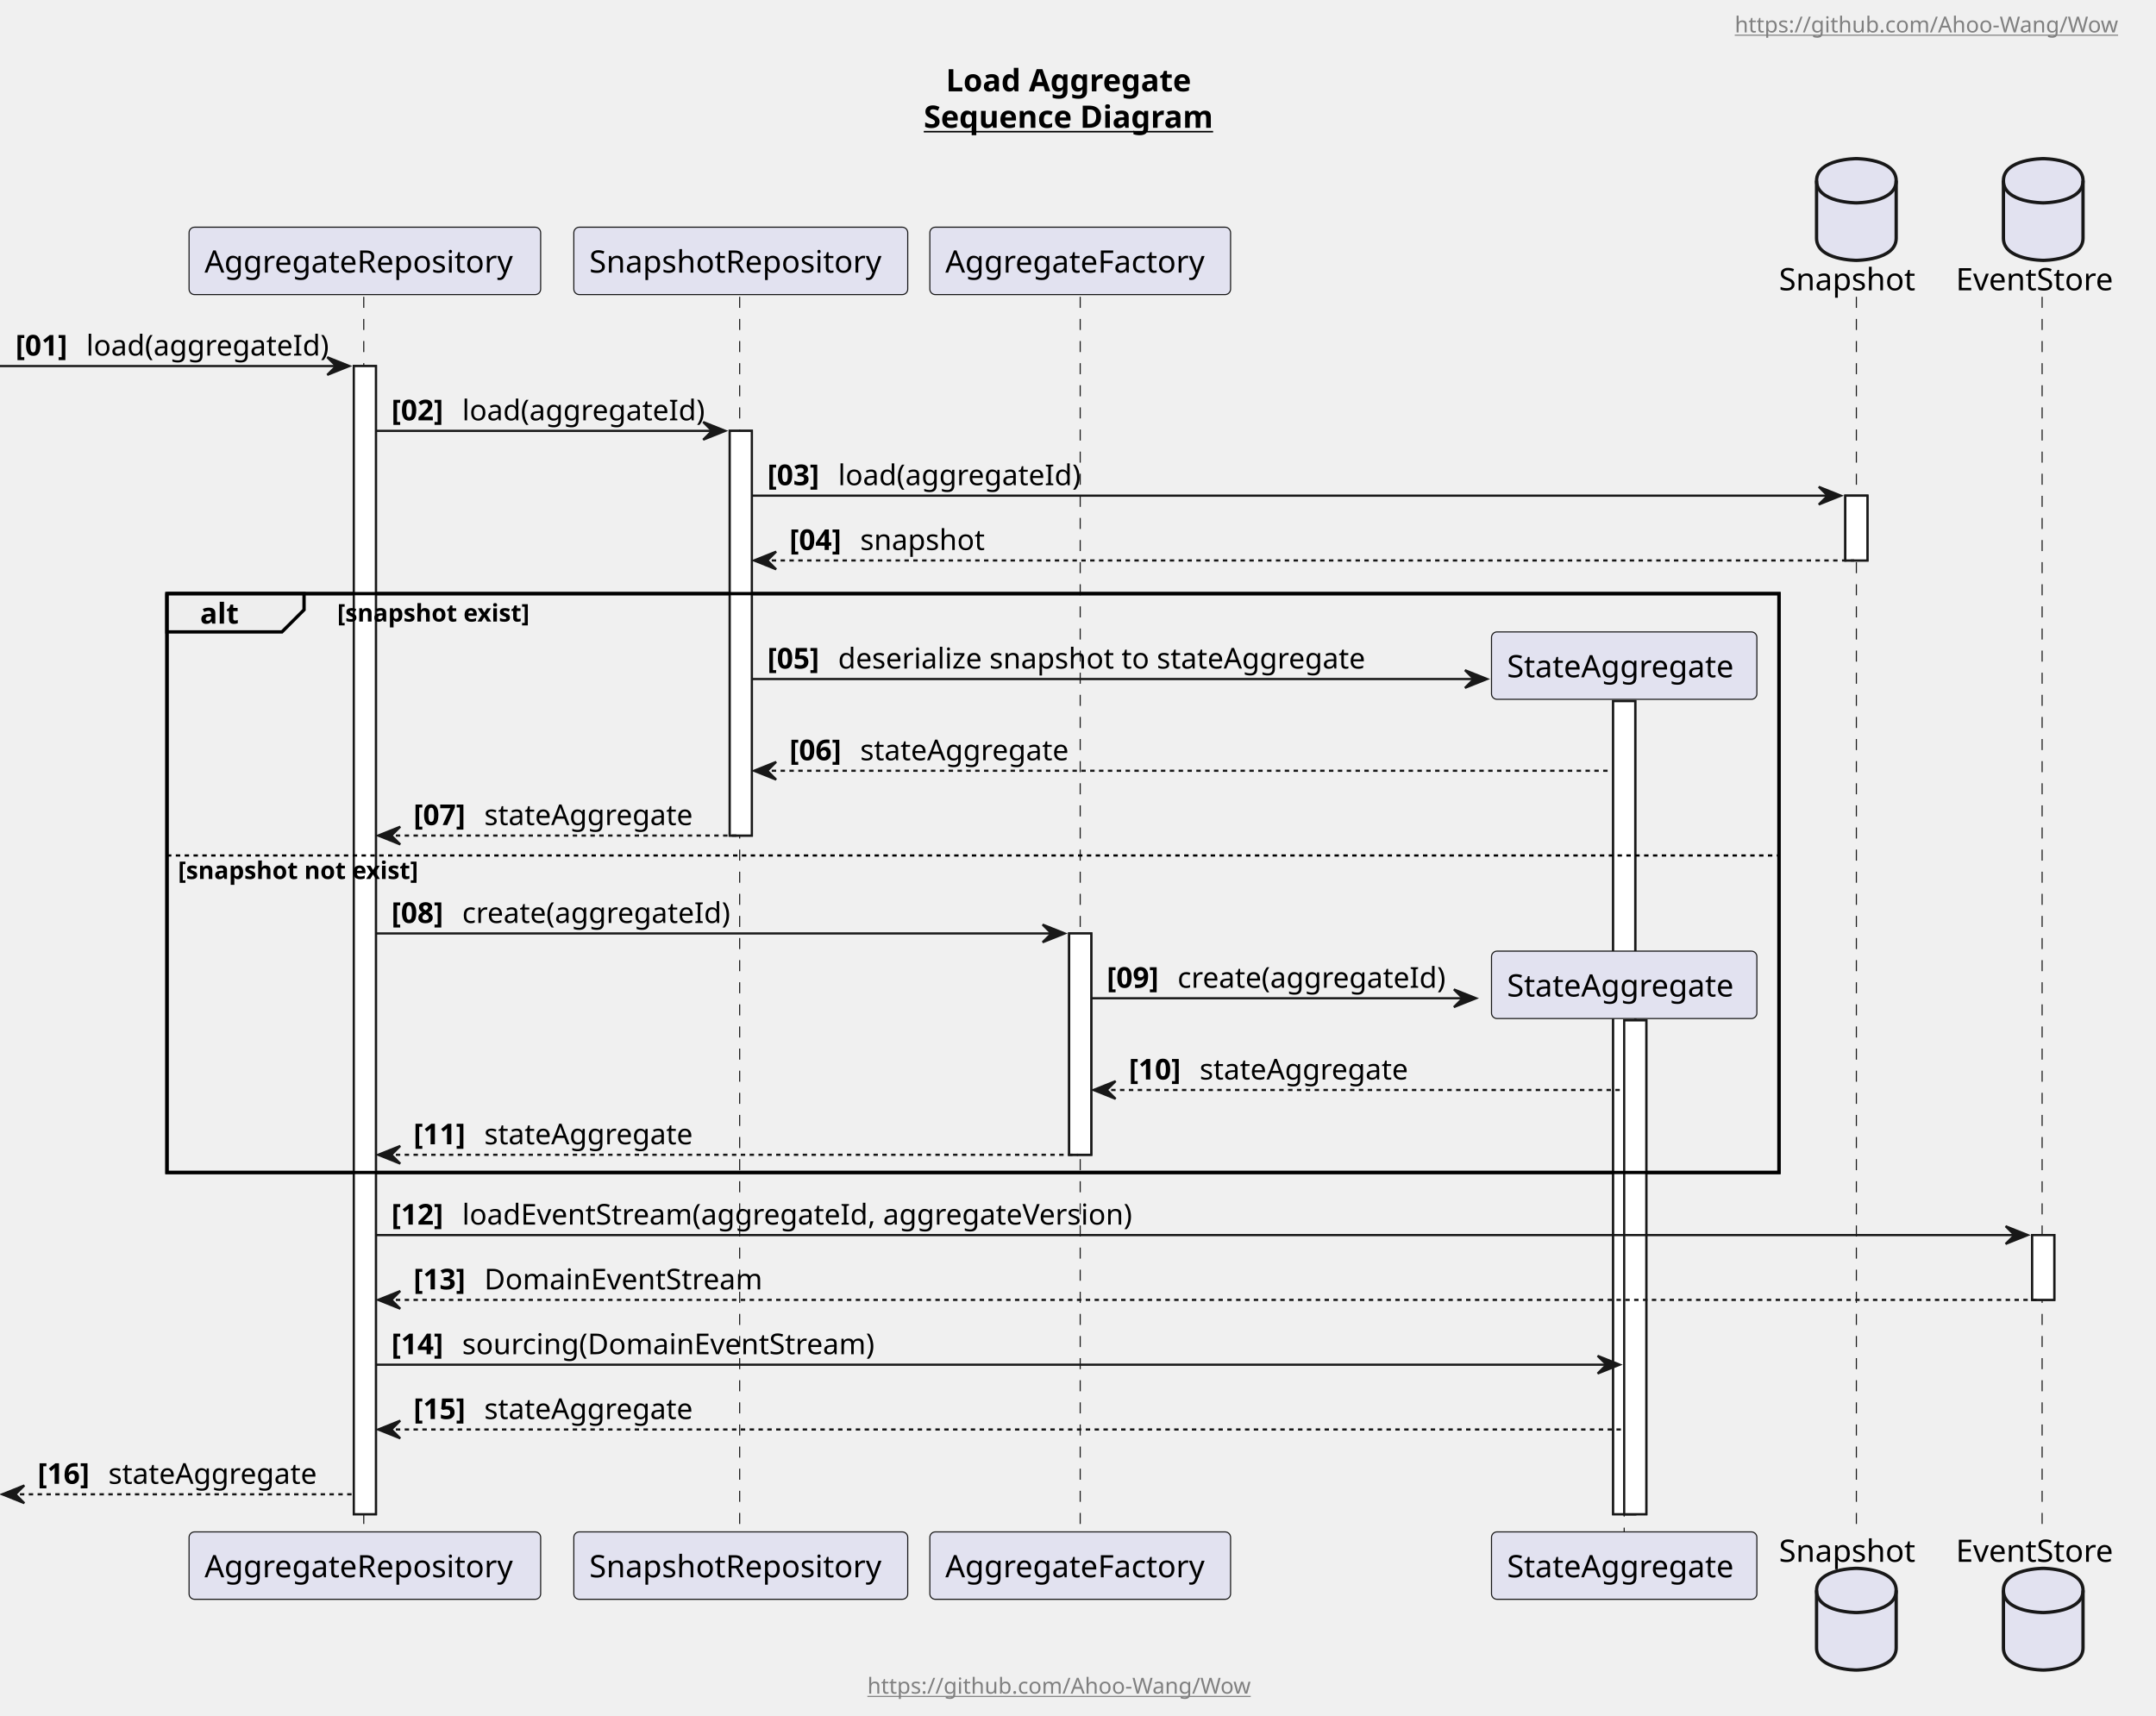
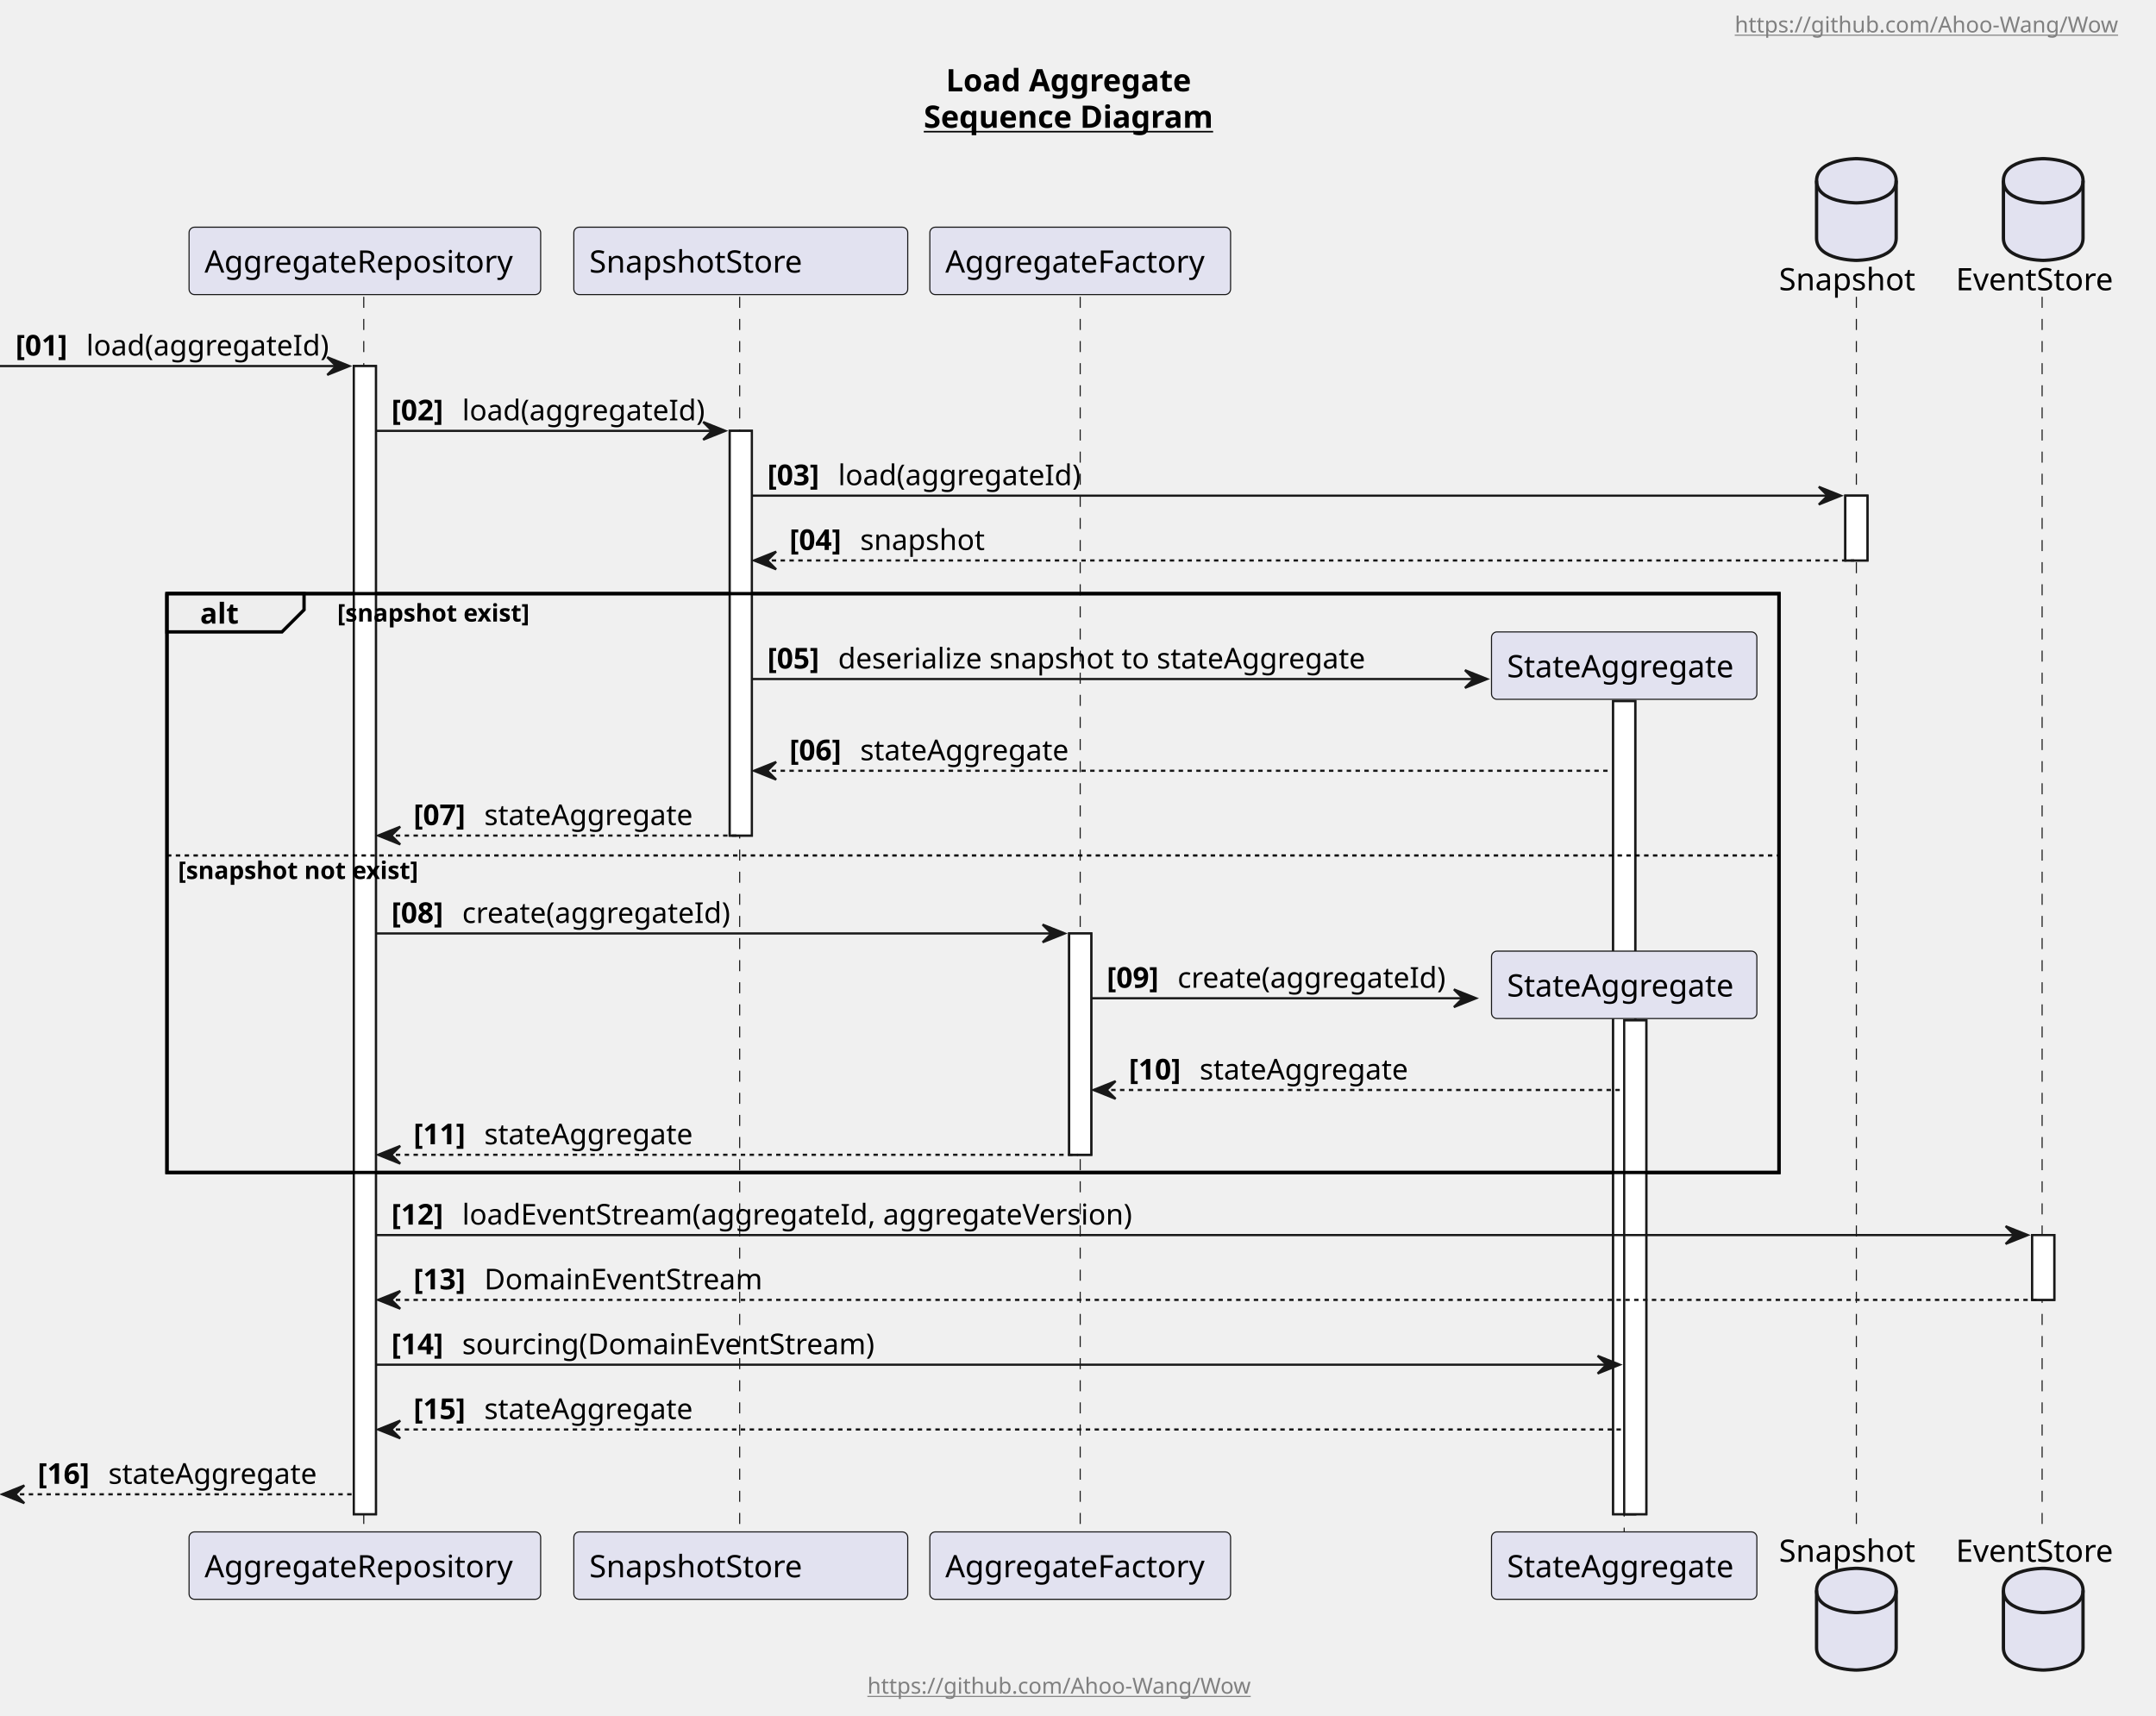
<svg xmlns="http://www.w3.org/2000/svg" xmlns:xlink="http://www.w3.org/1999/xlink" contentStyleType="text/css" height="776px" preserveAspectRatio="none" style="width:975px;height:776px;background:#FFFFFF;" version="1.1" viewBox="0 0 975 776" width="975px" zoomAndPan="magnify">
  <defs />
  <g>
    <rect fill="none" height="42.977" id="_title" style="stroke:none;stroke-width:1.0;" width="142" x="412.75" y="22.777" />
    <text fill="#000000" font-family="sans-serif" font-size="14" font-weight="bold" lengthAdjust="spacing" textLength="112" x="427.75" y="41.312">Load Aggregate
        </text>
    <text fill="#000000" font-family="sans-serif" font-size="14" font-weight="bold" lengthAdjust="spacing" text-decoration="underline" textLength="132" x="417.75" y="57.801">Sequence Diagram
        </text>
    <rect fill="#FFFFFF" height="519.279" style="stroke:#181818;stroke-width:1.0;" width="10" x="160" y="165.553" />
    <rect fill="#FFFFFF" height="183.041" style="stroke:#181818;stroke-width:1.0;" width="10" x="330" y="194.863" />
    <rect fill="#FFFFFF" height="100.109" style="stroke:#181818;stroke-width:1.0;" width="10" x="483.5" y="422.17" />
    <rect fill="#FFFFFF" height="367.727" style="stroke:#181818;stroke-width:1.0;" width="10" x="729.5" y="317.106" />
    <rect fill="#FFFFFF" height="223.352" style="stroke:#181818;stroke-width:1.0;" width="10" x="734.5" y="461.481" />
    <rect fill="#FFFFFF" height="29.311" style="stroke:#181818;stroke-width:1.0;" width="10" x="834.5" y="224.174" />
    <rect fill="#FFFFFF" height="29.311" style="stroke:#181818;stroke-width:1.0;" width="10" x="919" y="558.59" />
    <rect fill="none" height="261.795" style="stroke:#000000;stroke-width:1.5;" width="729" x="75.5" y="268.484" />
    <line style="stroke:#181818;stroke-width:0.5;stroke-dasharray:5.0,5.0;" x1="164.5" x2="164.5" y1="134.242" y2="693.832" />
    <line style="stroke:#181818;stroke-width:0.5;stroke-dasharray:5.0,5.0;" x1="334.5" x2="334.5" y1="134.242" y2="693.832" />
    <line style="stroke:#181818;stroke-width:0.5;stroke-dasharray:5.0,5.0;" x1="488.5" x2="488.5" y1="134.242" y2="693.832" />
    <line style="stroke:#181818;stroke-width:0.5;stroke-dasharray:5.0,5.0;" x1="734.5" x2="734.5" y1="460.914" y2="693.832" />
    <line style="stroke:#181818;stroke-width:0.5;stroke-dasharray:5.0,5.0;" x1="839.5" x2="839.5" y1="134.242" y2="693.832" />
    <line style="stroke:#181818;stroke-width:0.5;stroke-dasharray:5.0,5.0;" x1="923.5" x2="923.5" y1="134.242" y2="693.832" />
    <rect fill="#E2E2F0" height="30.488" rx="2.5" ry="2.5" style="stroke:#181818;stroke-width:0.5;" width="159" x="85.5" y="102.754" />
    <text fill="#000000" font-family="sans-serif" font-size="14" lengthAdjust="spacing" textLength="145" x="92.5" y="123.289">AggregateRepository
        </text>
    <rect fill="#E2E2F0" height="30.488" rx="2.5" ry="2.5" style="stroke:#181818;stroke-width:0.5;" width="159" x="85.5" y="692.832" />
    <text fill="#000000" font-family="sans-serif" font-size="14" lengthAdjust="spacing" textLength="145" x="92.5" y="713.367">AggregateRepository
        </text>
    <rect fill="#E2E2F0" height="30.488" rx="2.5" ry="2.5" style="stroke:#181818;stroke-width:0.5;" width="151" x="259.5" y="102.754" />
-     <text fill="#000000" font-family="sans-serif" font-size="14" lengthAdjust="spacing" textLength="137" x="266.5" y="123.289">SnapshotRepository
+     <text fill="#000000" font-family="sans-serif" font-size="14" lengthAdjust="spacing" textLength="137" x="266.5" y="123.289">SnapshotStore
        </text>
    <rect fill="#E2E2F0" height="30.488" rx="2.5" ry="2.5" style="stroke:#181818;stroke-width:0.5;" width="151" x="259.5" y="692.832" />
-     <text fill="#000000" font-family="sans-serif" font-size="14" lengthAdjust="spacing" textLength="137" x="266.5" y="713.367">SnapshotRepository
+     <text fill="#000000" font-family="sans-serif" font-size="14" lengthAdjust="spacing" textLength="137" x="266.5" y="713.367">SnapshotStore
        </text>
    <rect fill="#E2E2F0" height="30.488" rx="2.5" ry="2.5" style="stroke:#181818;stroke-width:0.5;" width="136" x="420.5" y="102.754" />
    <text fill="#000000" font-family="sans-serif" font-size="14" lengthAdjust="spacing" textLength="122" x="427.5" y="123.289">AggregateFactory
        </text>
    <rect fill="#E2E2F0" height="30.488" rx="2.5" ry="2.5" style="stroke:#181818;stroke-width:0.5;" width="136" x="420.5" y="692.832" />
    <text fill="#000000" font-family="sans-serif" font-size="14" lengthAdjust="spacing" textLength="122" x="427.5" y="713.367">AggregateFactory
        </text>
    <rect fill="#E2E2F0" height="30.488" rx="2.5" ry="2.5" style="stroke:#181818;stroke-width:0.5;" width="120" x="674.5" y="692.832" />
    <text fill="#000000" font-family="sans-serif" font-size="14" lengthAdjust="spacing" textLength="106" x="681.5" y="713.367">StateAggregate
        </text>
    <text fill="#000000" font-family="sans-serif" font-size="14" lengthAdjust="spacing" textLength="64" x="804.5" y="131.289">Snapshot
        </text>
    <path d="M821.5,81.754 C821.5,71.754 839.5,71.754 839.5,71.754 C839.5,71.754 857.5,71.754 857.5,81.754 L857.5,107.754 C857.5,117.754 839.5,117.754 839.5,117.754 C839.5,117.754 821.5,117.754 821.5,107.754 L821.5,81.754 " fill="#E2E2F0" style="stroke:#181818;stroke-width:1.5;" />
    <path d="M821.5,81.754 C821.5,91.754 839.5,91.754 839.5,91.754 C839.5,91.754 857.5,91.754 857.5,81.754 " fill="none" style="stroke:#181818;stroke-width:1.5;" />
    <text fill="#000000" font-family="sans-serif" font-size="14" lengthAdjust="spacing" textLength="64" x="804.5" y="706.367">Snapshot
        </text>
    <path d="M821.5,719.32 C821.5,709.32 839.5,709.32 839.5,709.32 C839.5,709.32 857.5,709.32 857.5,719.32 L857.5,745.32 C857.5,755.32 839.5,755.32 839.5,755.32 C839.5,755.32 821.5,755.32 821.5,745.32 L821.5,719.32 " fill="#E2E2F0" style="stroke:#181818;stroke-width:1.5;" />
    <path d="M821.5,719.32 C821.5,729.32 839.5,729.32 839.5,729.32 C839.5,729.32 857.5,729.32 857.5,719.32 " fill="none" style="stroke:#181818;stroke-width:1.5;" />
    <text fill="#000000" font-family="sans-serif" font-size="14" lengthAdjust="spacing" textLength="73" x="884.5" y="131.289">EventStore
        </text>
    <path d="M906,81.754 C906,71.754 924,71.754 924,71.754 C924,71.754 942,71.754 942,81.754 L942,107.754 C942,117.754 924,117.754 924,117.754 C924,117.754 906,117.754 906,107.754 L906,81.754 " fill="#E2E2F0" style="stroke:#181818;stroke-width:1.5;" />
    <path d="M906,81.754 C906,91.754 924,91.754 924,91.754 C924,91.754 942,91.754 942,81.754 " fill="none" style="stroke:#181818;stroke-width:1.5;" />
    <text fill="#000000" font-family="sans-serif" font-size="14" lengthAdjust="spacing" textLength="73" x="884.5" y="706.367">EventStore
        </text>
    <path d="M906,719.32 C906,709.32 924,709.32 924,709.32 C924,709.32 942,709.32 942,719.32 L942,745.32 C942,755.32 924,755.32 924,755.32 C924,755.32 906,755.32 906,745.32 L906,719.32 " fill="#E2E2F0" style="stroke:#181818;stroke-width:1.5;" />
    <path d="M906,719.32 C906,729.32 924,729.32 924,729.32 C924,729.32 942,729.32 942,719.32 " fill="none" style="stroke:#181818;stroke-width:1.5;" />
    <rect fill="#FFFFFF" height="519.279" style="stroke:#181818;stroke-width:1.0;" width="10" x="160" y="165.553" />
    <rect fill="#FFFFFF" height="183.041" style="stroke:#181818;stroke-width:1.0;" width="10" x="330" y="194.863" />
    <rect fill="#FFFFFF" height="100.109" style="stroke:#181818;stroke-width:1.0;" width="10" x="483.5" y="422.17" />
    <rect fill="#FFFFFF" height="367.727" style="stroke:#181818;stroke-width:1.0;" width="10" x="729.5" y="317.106" />
    <rect fill="#FFFFFF" height="223.352" style="stroke:#181818;stroke-width:1.0;" width="10" x="734.5" y="461.481" />
    <rect fill="#FFFFFF" height="29.311" style="stroke:#181818;stroke-width:1.0;" width="10" x="834.5" y="224.174" />
    <rect fill="#FFFFFF" height="29.311" style="stroke:#181818;stroke-width:1.0;" width="10" x="919" y="558.59" />
    <polygon fill="#181818" points="148,161.553,158,165.553,148,169.553,152,165.553" style="stroke:#181818;stroke-width:1.0;" />
    <line style="stroke:#181818;stroke-width:1.0;" x1="0" x2="154" y1="165.553" y2="165.553" />
    <text fill="#000000" font-family="sans-serif" font-size="13" font-weight="bold" lengthAdjust="spacing" textLength="28" x="7" y="160.81">[01]
        </text>
    <text fill="#000000" font-family="sans-serif" font-size="13" lengthAdjust="spacing" textLength="109" x="39" y="160.81">load(aggregateId)
        </text>
    <polygon fill="#181818" points="318,190.863,328,194.863,318,198.863,322,194.863" style="stroke:#181818;stroke-width:1.0;" />
    <line style="stroke:#181818;stroke-width:1.0;" x1="170" x2="324" y1="194.863" y2="194.863" />
    <text fill="#000000" font-family="sans-serif" font-size="13" font-weight="bold" lengthAdjust="spacing" textLength="28" x="177" y="190.121">[02]
        </text>
    <text fill="#000000" font-family="sans-serif" font-size="13" lengthAdjust="spacing" textLength="109" x="209" y="190.121">load(aggregateId)
        </text>
    <polygon fill="#181818" points="822.5,220.174,832.5,224.174,822.5,228.174,826.5,224.174" style="stroke:#181818;stroke-width:1.0;" />
    <line style="stroke:#181818;stroke-width:1.0;" x1="340" x2="828.5" y1="224.174" y2="224.174" />
    <text fill="#000000" font-family="sans-serif" font-size="13" font-weight="bold" lengthAdjust="spacing" textLength="28" x="347" y="219.432">[03]
        </text>
    <text fill="#000000" font-family="sans-serif" font-size="13" lengthAdjust="spacing" textLength="109" x="379" y="219.432">load(aggregateId)
        </text>
    <polygon fill="#181818" points="351,249.484,341,253.484,351,257.484,347,253.484" style="stroke:#181818;stroke-width:1.0;" />
    <line style="stroke:#181818;stroke-width:1.0;stroke-dasharray:2.0,2.0;" x1="345" x2="838.5" y1="253.484" y2="253.484" />
    <text fill="#000000" font-family="sans-serif" font-size="13" font-weight="bold" lengthAdjust="spacing" textLength="28" x="357" y="248.742">[04]
        </text>
    <text fill="#000000" font-family="sans-serif" font-size="13" lengthAdjust="spacing" textLength="58" x="389" y="248.742">snapshot
        </text>
    <path d="M75.5,268.484 L137.5,268.484 L137.5,275.795 L127.5,285.795 L75.5,285.795 L75.5,268.484 " fill="#EEEEEE" style="stroke:#000000;stroke-width:1.5;" />
    <rect fill="none" height="261.795" style="stroke:#000000;stroke-width:1.5;" width="729" x="75.5" y="268.484" />
    <text fill="#000000" font-family="sans-serif" font-size="13" font-weight="bold" lengthAdjust="spacing" textLength="17" x="90.5" y="282.053">alt
        </text>
    <text fill="#000000" font-family="sans-serif" font-size="11" font-weight="bold" lengthAdjust="spacing" textLength="88" x="152.5" y="281.119">[snapshot exist]
        </text>
    <polygon fill="#181818" points="662.5,303.106,672.5,307.106,662.5,311.106,666.5,307.106" style="stroke:#181818;stroke-width:1.0;" />
    <line style="stroke:#181818;stroke-width:1.0;" x1="340" x2="668.5" y1="307.106" y2="307.106" />
    <text fill="#000000" font-family="sans-serif" font-size="13" font-weight="bold" lengthAdjust="spacing" textLength="28" x="347" y="302.363">[05]
        </text>
    <text fill="#000000" font-family="sans-serif" font-size="13" lengthAdjust="spacing" textLength="245" x="379" y="302.363">deserialize snapshot to stateAggregate
        </text>
    <rect fill="#E2E2F0" height="30.488" rx="2.5" ry="2.5" style="stroke:#181818;stroke-width:0.5;" width="120" x="674.5" y="285.795" />
    <text fill="#000000" font-family="sans-serif" font-size="14" lengthAdjust="spacing" textLength="106" x="681.5" y="306.33">StateAggregate
        </text>
    <polygon fill="#181818" points="351,344.594,341,348.594,351,352.594,347,348.594" style="stroke:#181818;stroke-width:1.0;" />
    <line style="stroke:#181818;stroke-width:1.0;stroke-dasharray:2.0,2.0;" x1="345" x2="728.5" y1="348.594" y2="348.594" />
    <text fill="#000000" font-family="sans-serif" font-size="13" font-weight="bold" lengthAdjust="spacing" textLength="28" x="357" y="343.852">[06]
        </text>
    <text fill="#000000" font-family="sans-serif" font-size="13" lengthAdjust="spacing" textLength="95" x="389" y="343.852">stateAggregate
        </text>
    <polygon fill="#181818" points="181,373.904,171,377.904,181,381.904,177,377.904" style="stroke:#181818;stroke-width:1.0;" />
    <line style="stroke:#181818;stroke-width:1.0;stroke-dasharray:2.0,2.0;" x1="175" x2="334" y1="377.904" y2="377.904" />
    <text fill="#000000" font-family="sans-serif" font-size="13" font-weight="bold" lengthAdjust="spacing" textLength="28" x="187" y="373.162">[07]
        </text>
    <text fill="#000000" font-family="sans-serif" font-size="13" lengthAdjust="spacing" textLength="95" x="219" y="373.162">stateAggregate
        </text>
    <line style="stroke:#000000;stroke-width:1.0;stroke-dasharray:2.0,2.0;" x1="75.5" x2="804.5" y1="386.904" y2="386.904" />
    <text fill="#000000" font-family="sans-serif" font-size="11" font-weight="bold" lengthAdjust="spacing" textLength="110" x="80.5" y="397.539">[snapshot not exist]
        </text>
    <polygon fill="#181818" points="471.5,418.17,481.5,422.17,471.5,426.17,475.5,422.17" style="stroke:#181818;stroke-width:1.0;" />
    <line style="stroke:#181818;stroke-width:1.0;" x1="170" x2="477.5" y1="422.17" y2="422.17" />
    <text fill="#000000" font-family="sans-serif" font-size="13" font-weight="bold" lengthAdjust="spacing" textLength="28" x="177" y="417.428">[08]
        </text>
    <text fill="#000000" font-family="sans-serif" font-size="13" lengthAdjust="spacing" textLength="120" x="209" y="417.428">create(aggregateId)
        </text>
    <polygon fill="#181818" points="657.5,447.481,667.5,451.481,657.5,455.481,661.5,451.481" style="stroke:#181818;stroke-width:1.0;" />
    <line style="stroke:#181818;stroke-width:1.0;" x1="493.5" x2="663.5" y1="451.481" y2="451.481" />
    <text fill="#000000" font-family="sans-serif" font-size="13" font-weight="bold" lengthAdjust="spacing" textLength="28" x="500.5" y="446.738">[09]
        </text>
    <text fill="#000000" font-family="sans-serif" font-size="13" lengthAdjust="spacing" textLength="120" x="532.5" y="446.738">create(aggregateId)
        </text>
    <rect fill="#E2E2F0" height="30.488" rx="2.5" ry="2.5" style="stroke:#181818;stroke-width:0.5;" width="120" x="674.5" y="430.17" />
    <text fill="#000000" font-family="sans-serif" font-size="14" lengthAdjust="spacing" textLength="106" x="681.5" y="450.705">StateAggregate
        </text>
    <polygon fill="#181818" points="504.5,488.969,494.5,492.969,504.5,496.969,500.5,492.969" style="stroke:#181818;stroke-width:1.0;" />
    <line style="stroke:#181818;stroke-width:1.0;stroke-dasharray:2.0,2.0;" x1="498.5" x2="733.5" y1="492.969" y2="492.969" />
    <text fill="#000000" font-family="sans-serif" font-size="13" font-weight="bold" lengthAdjust="spacing" textLength="28" x="510.5" y="488.227">[10]
        </text>
    <text fill="#000000" font-family="sans-serif" font-size="13" lengthAdjust="spacing" textLength="95" x="542.5" y="488.227">stateAggregate
        </text>
    <polygon fill="#181818" points="181,518.279,171,522.279,181,526.279,177,522.279" style="stroke:#181818;stroke-width:1.0;" />
    <line style="stroke:#181818;stroke-width:1.0;stroke-dasharray:2.0,2.0;" x1="175" x2="487.5" y1="522.279" y2="522.279" />
    <text fill="#000000" font-family="sans-serif" font-size="13" font-weight="bold" lengthAdjust="spacing" textLength="28" x="187" y="517.537">[11]
        </text>
    <text fill="#000000" font-family="sans-serif" font-size="13" lengthAdjust="spacing" textLength="95" x="219" y="517.537">stateAggregate
        </text>
    <polygon fill="#181818" points="907,554.59,917,558.59,907,562.59,911,558.59" style="stroke:#181818;stroke-width:1.0;" />
    <line style="stroke:#181818;stroke-width:1.0;" x1="170" x2="913" y1="558.59" y2="558.59" />
    <text fill="#000000" font-family="sans-serif" font-size="13" font-weight="bold" lengthAdjust="spacing" textLength="28" x="177" y="553.848">[12]
        </text>
    <text fill="#000000" font-family="sans-serif" font-size="13" lengthAdjust="spacing" textLength="303" x="209" y="553.848">loadEventStream(aggregateId, aggregateVersion)
        </text>
    <polygon fill="#181818" points="181,583.9,171,587.9,181,591.9,177,587.9" style="stroke:#181818;stroke-width:1.0;" />
    <line style="stroke:#181818;stroke-width:1.0;stroke-dasharray:2.0,2.0;" x1="175" x2="923" y1="587.9" y2="587.9" />
    <text fill="#000000" font-family="sans-serif" font-size="13" font-weight="bold" lengthAdjust="spacing" textLength="28" x="187" y="583.158">[13]
        </text>
    <text fill="#000000" font-family="sans-serif" font-size="13" lengthAdjust="spacing" textLength="126" x="219" y="583.158">DomainEventStream
        </text>
    <polygon fill="#181818" points="722.5,613.211,732.5,617.211,722.5,621.211,726.5,617.211" style="stroke:#181818;stroke-width:1.0;" />
    <line style="stroke:#181818;stroke-width:1.0;" x1="170" x2="728.5" y1="617.211" y2="617.211" />
    <text fill="#000000" font-family="sans-serif" font-size="13" font-weight="bold" lengthAdjust="spacing" textLength="28" x="177" y="612.469">[14]
        </text>
    <text fill="#000000" font-family="sans-serif" font-size="13" lengthAdjust="spacing" textLength="189" x="209" y="612.469">sourcing(DomainEventStream)
        </text>
    <polygon fill="#181818" points="181,642.521,171,646.521,181,650.521,177,646.521" style="stroke:#181818;stroke-width:1.0;" />
    <line style="stroke:#181818;stroke-width:1.0;stroke-dasharray:2.0,2.0;" x1="175" x2="733.5" y1="646.521" y2="646.521" />
    <text fill="#000000" font-family="sans-serif" font-size="13" font-weight="bold" lengthAdjust="spacing" textLength="28" x="187" y="641.779">[15]
        </text>
    <text fill="#000000" font-family="sans-serif" font-size="13" lengthAdjust="spacing" textLength="95" x="219" y="641.779">stateAggregate
        </text>
    <polygon fill="#181818" points="11,671.832,1,675.832,11,679.832,7,675.832" style="stroke:#181818;stroke-width:1.0;" />
    <line style="stroke:#181818;stroke-width:1.0;stroke-dasharray:2.0,2.0;" x1="5" x2="159" y1="675.832" y2="675.832" />
    <text fill="#000000" font-family="sans-serif" font-size="13" font-weight="bold" lengthAdjust="spacing" textLength="28" x="17" y="671.09">[16]
        </text>
    <text fill="#000000" font-family="sans-serif" font-size="13" lengthAdjust="spacing" textLength="95" x="49" y="671.09">stateAggregate
        </text>
    <rect fill="none" height="11.777" id="_title" style="stroke:none;stroke-width:1.0;" width="183" x="784.5" y="5" />
    <a href="https://github.com/Ahoo-Wang/Wow" target="_top" title="https://github.com/Ahoo-Wang/Wow" xlink:actuate="onRequest" xlink:href="https://github.com/Ahoo-Wang/Wow" xlink:show="new" xlink:title="https://github.com/Ahoo-Wang/Wow" xlink:type="simple">
      <text fill="#808080" font-family="sans-serif" font-size="10" lengthAdjust="spacing" text-decoration="underline" textLength="183" x="784.5" y="14.668">https://github.com/Ahoo-Wang/Wow
            </text>
    </a>
    <rect fill="none" height="11.777" id="_title" style="stroke:none;stroke-width:1.0;" width="183" x="392.25" y="756.32" />
    <a href="https://github.com/Ahoo-Wang/Wow" target="_top" title="https://github.com/Ahoo-Wang/Wow" xlink:actuate="onRequest" xlink:href="https://github.com/Ahoo-Wang/Wow" xlink:show="new" xlink:title="https://github.com/Ahoo-Wang/Wow" xlink:type="simple">
      <text fill="#808080" font-family="sans-serif" font-size="10" lengthAdjust="spacing" text-decoration="underline" textLength="183" x="392.25" y="765.988">https://github.com/Ahoo-Wang/Wow
            </text>
    </a>
  </g>
</svg>
